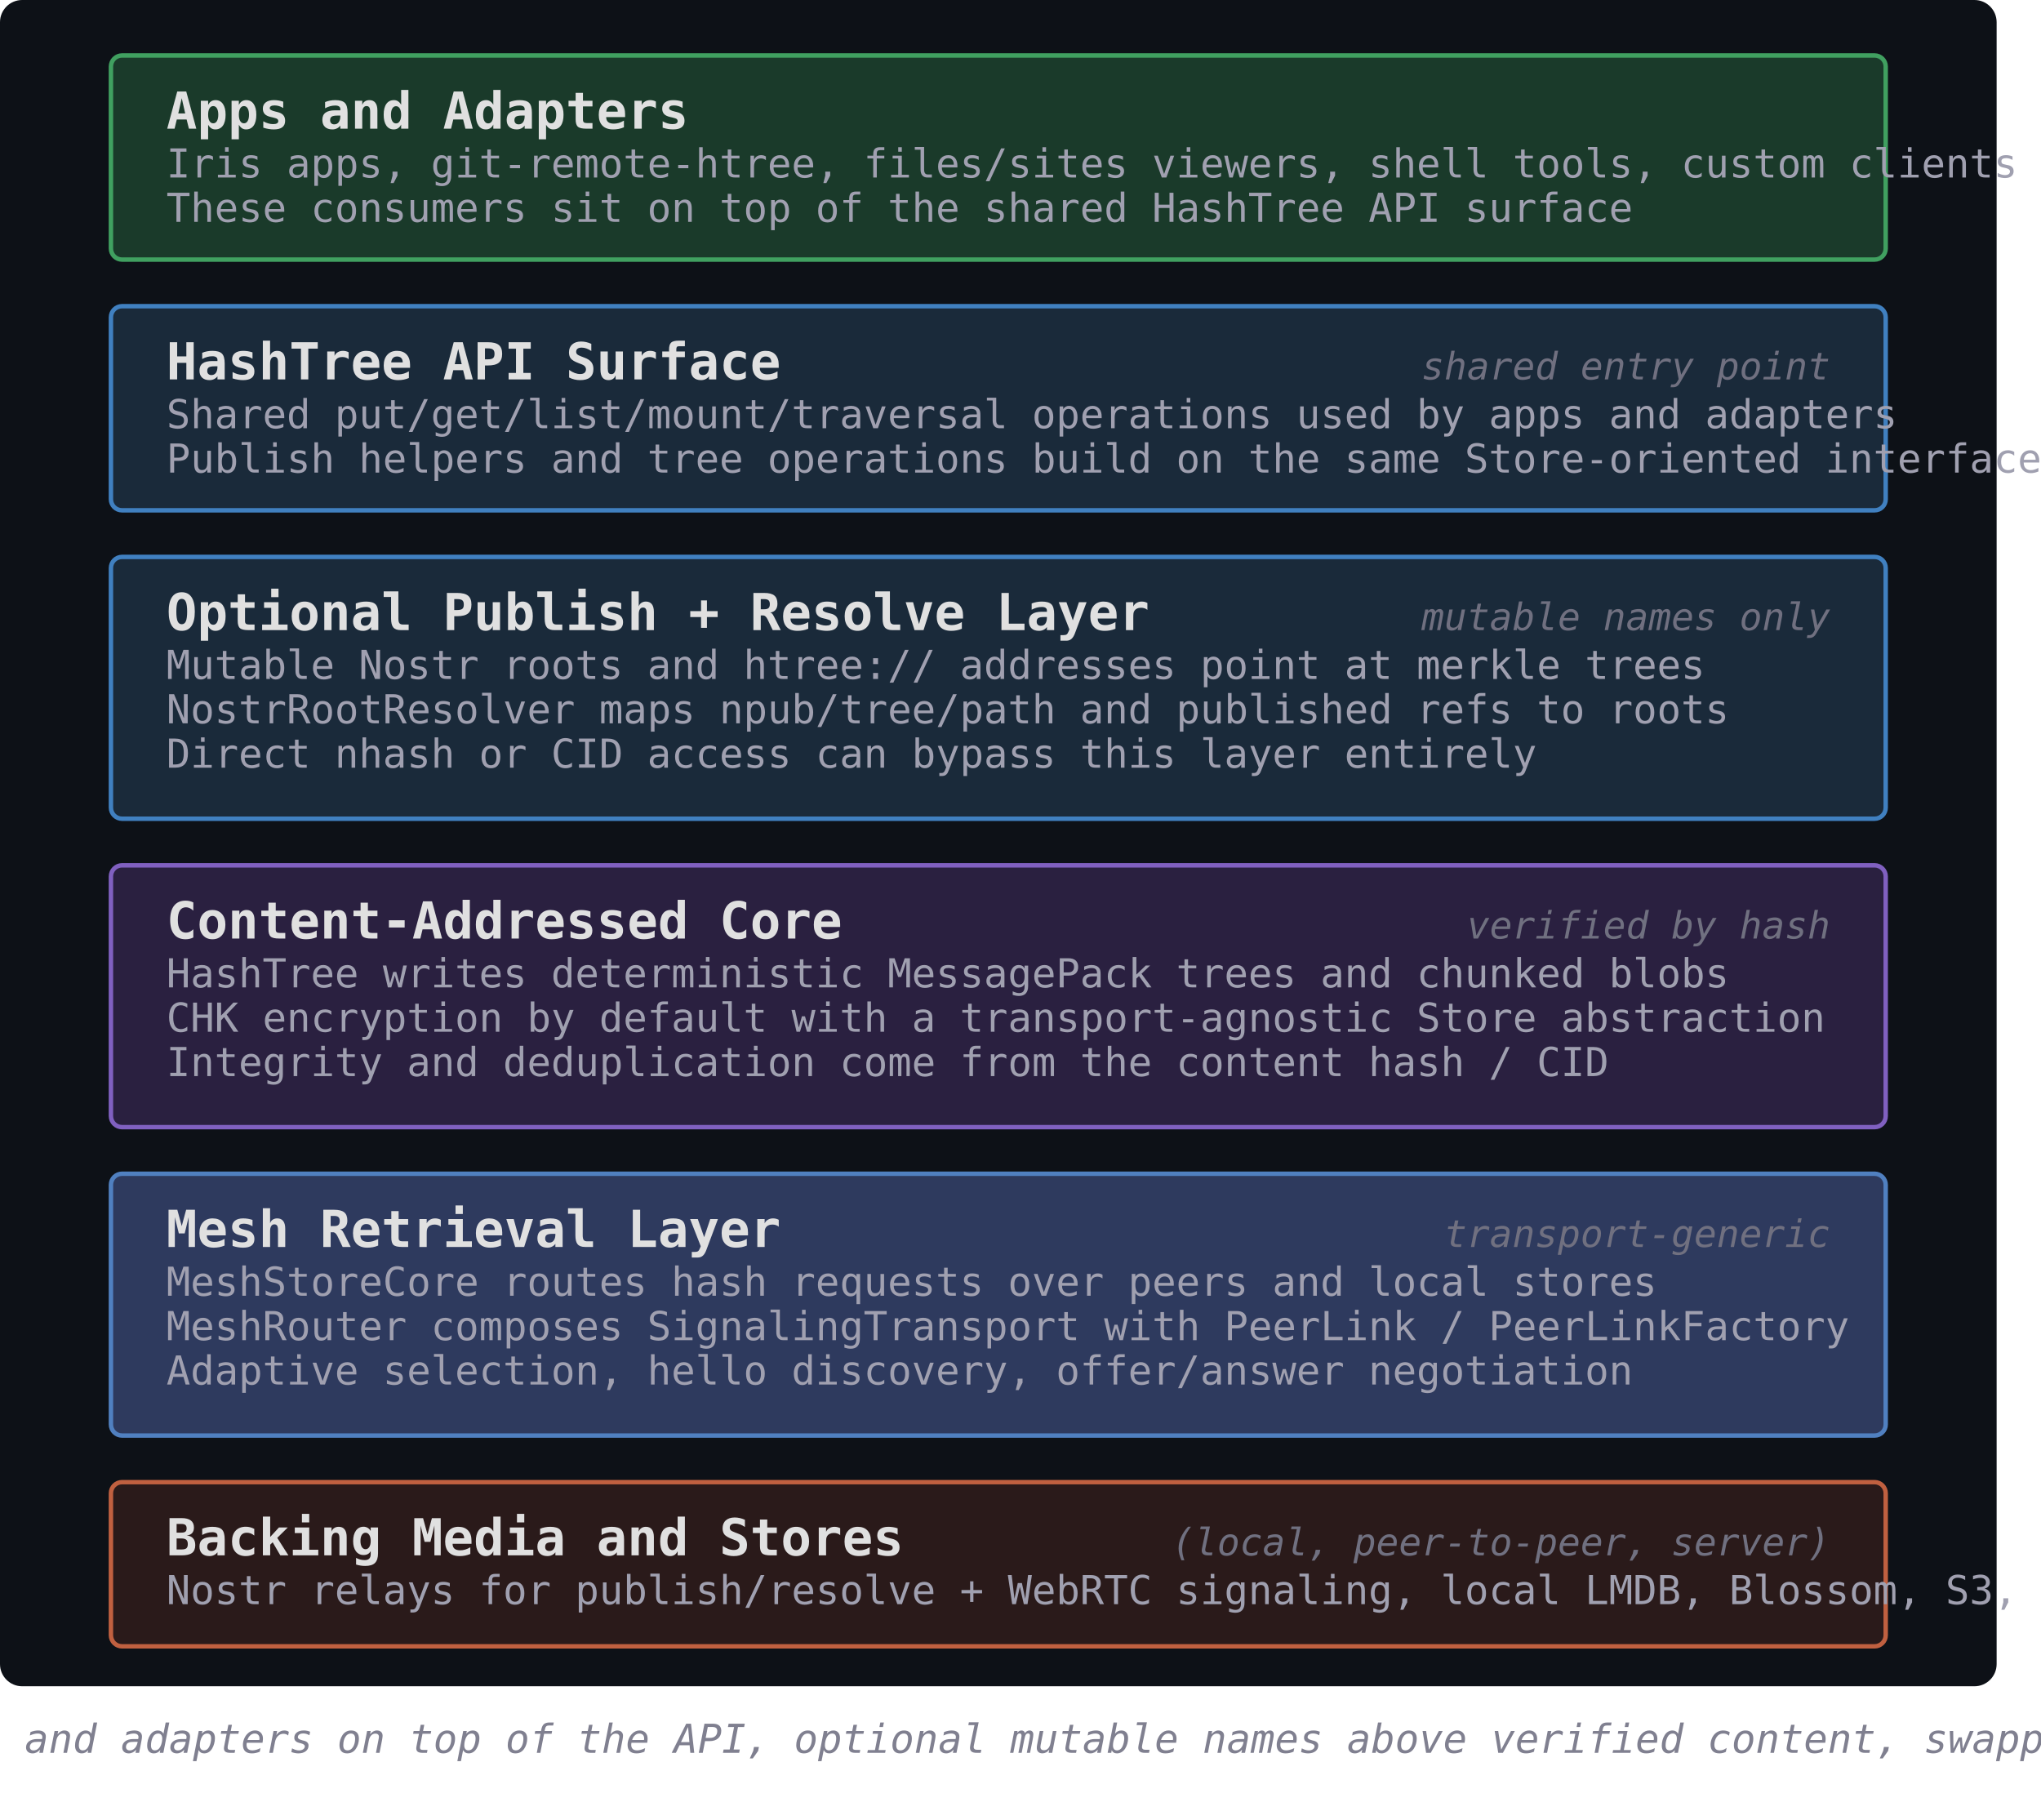
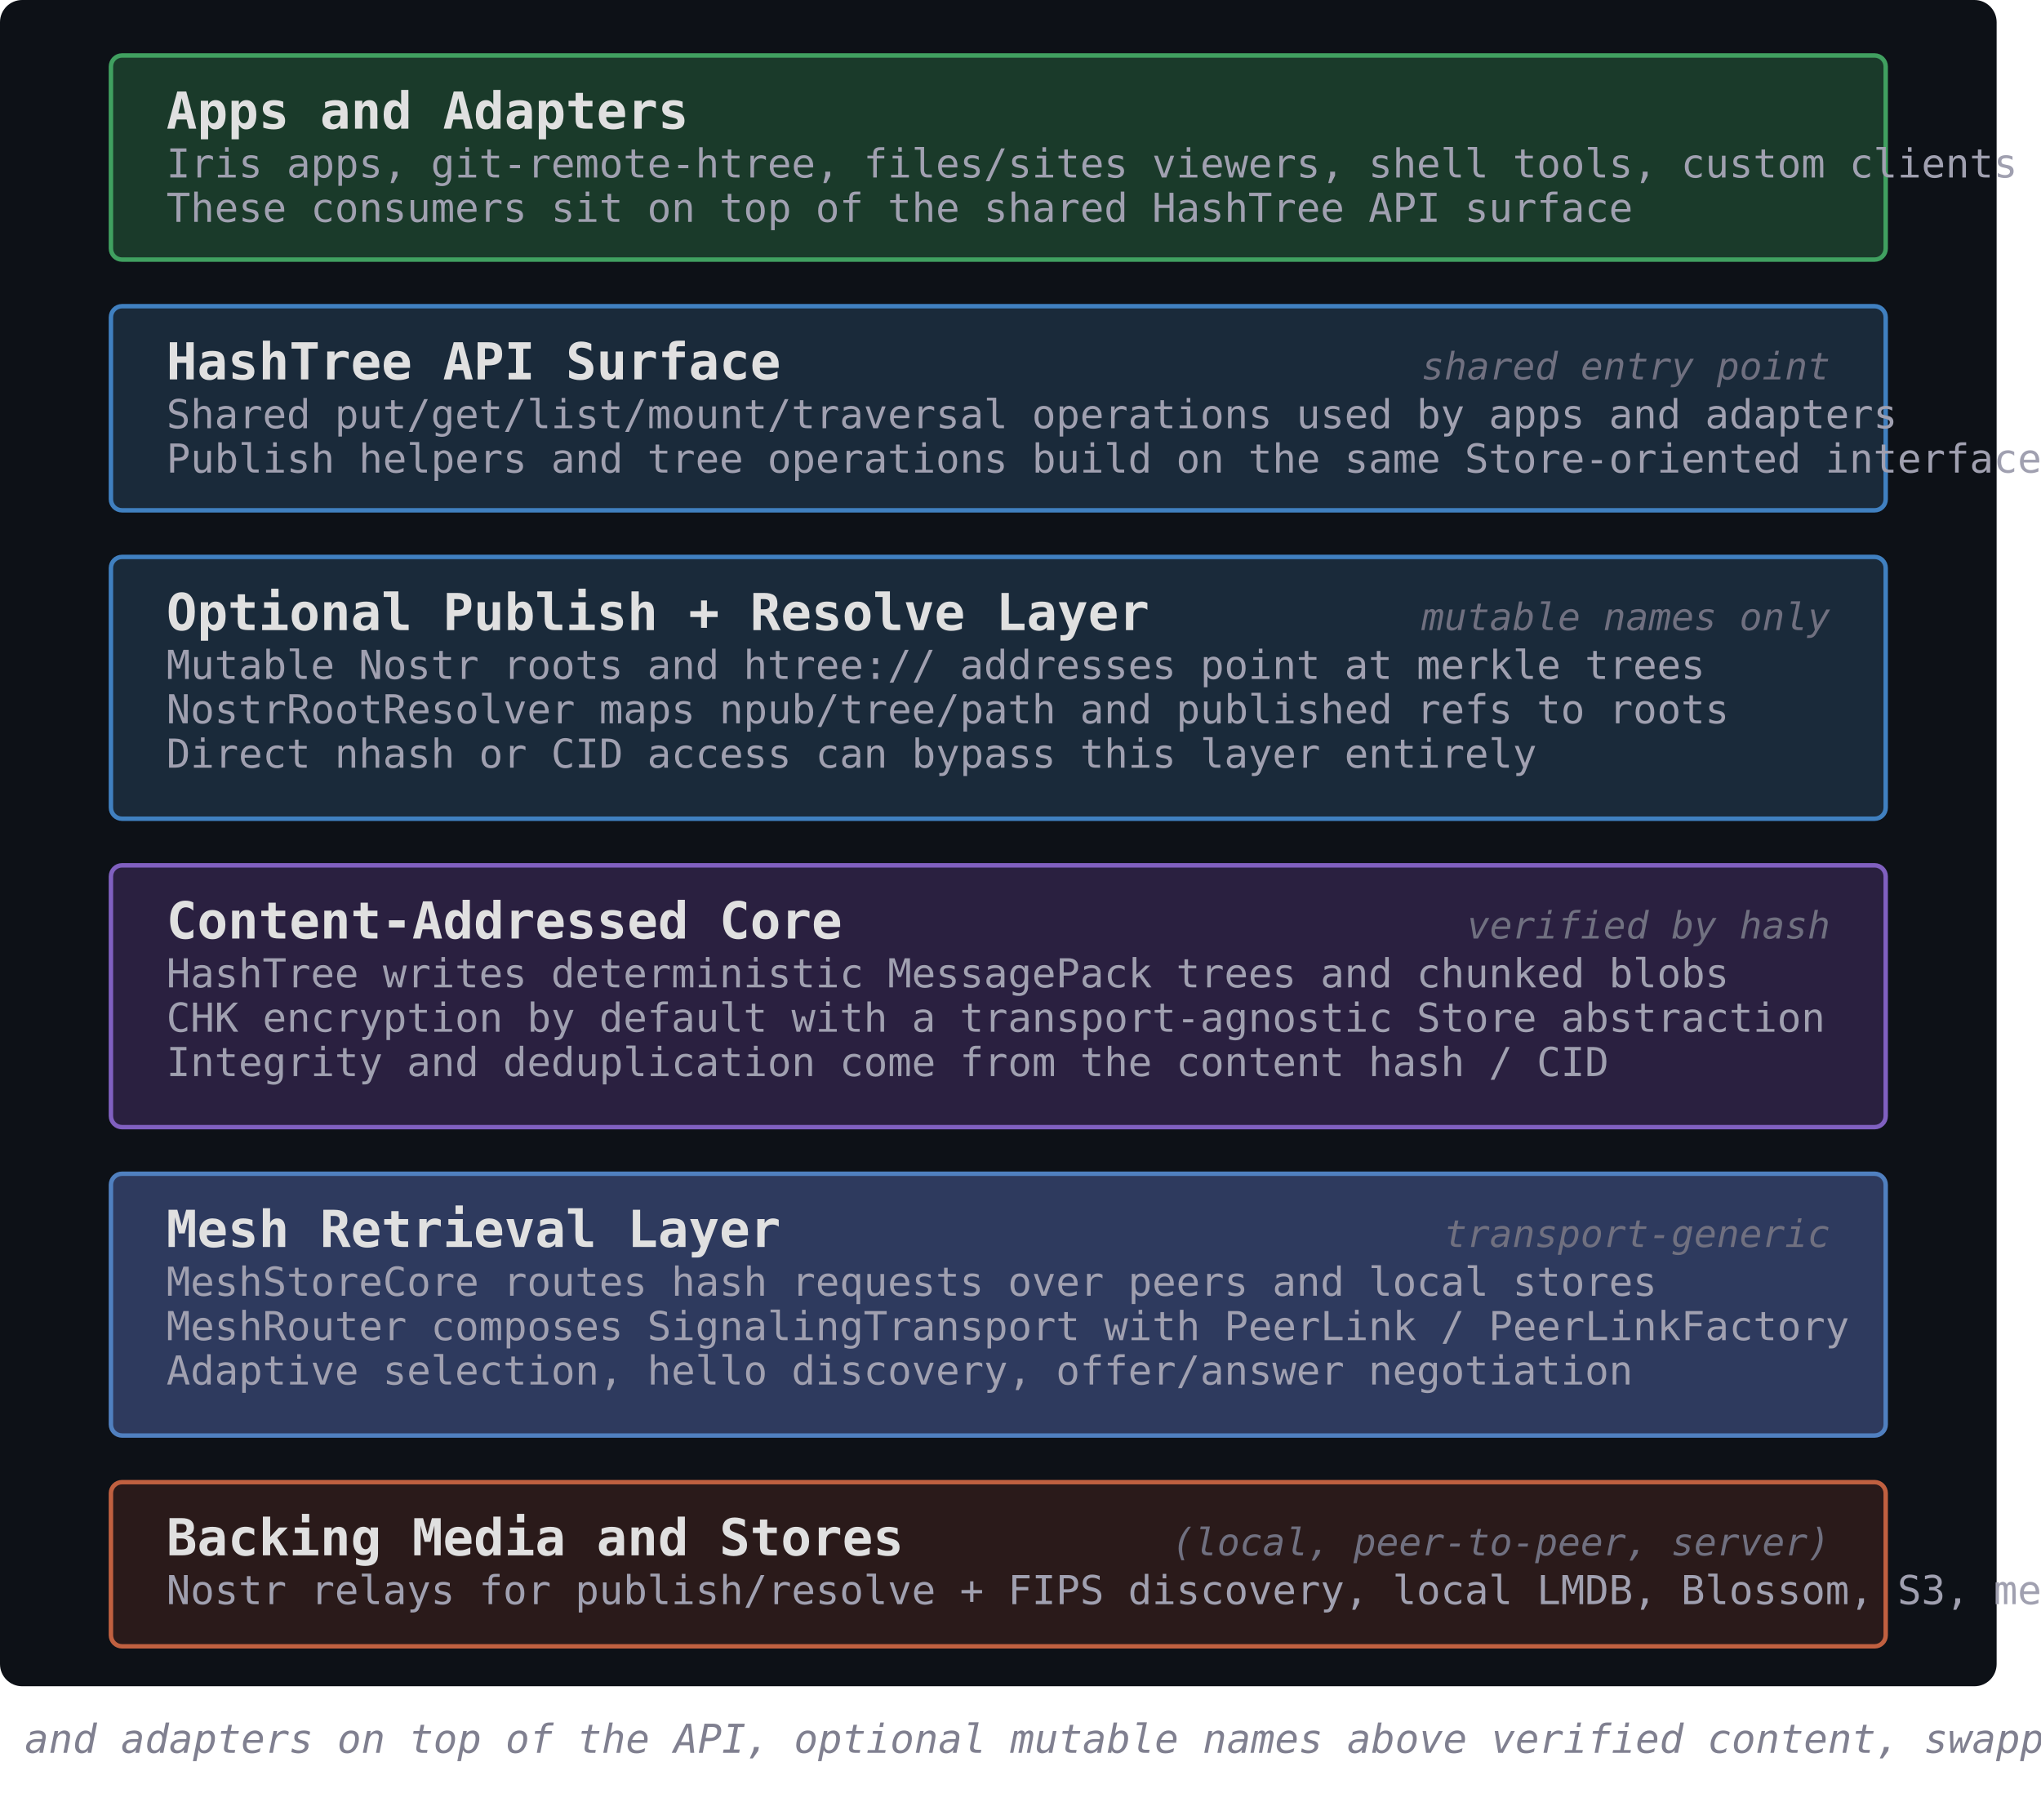
<svg xmlns="http://www.w3.org/2000/svg" viewBox="0 0 920 820" font-family="monospace" font-size="15">
  <style>
    rect.layer    { rx: 5; }
    rect.app      { fill: #1a3a2a; stroke: #40a060; stroke-width: 2; }
    rect.resolve  { fill: #1a2a3a; stroke: #4080c0; stroke-width: 2; }
    rect.core     { fill: #2a2040; stroke: #8060c0; stroke-width: 2; }
    rect.mesh     { fill: #2e3a5e; stroke: #5080c0; stroke-width: 2; }
    rect.xport    { fill: #2a1a1a; stroke: #c06040; stroke-width: 2; }
    text          { fill: #e0e0e0; }
    text.name     { font-size: 23px; font-weight: bold; }
    text.desc     { font-size: 18px; fill: #a0a0b0; }
    text.scope    { font-size: 17px; fill: #707080; font-style: italic; }
    text.caption  { font-size: 18px; fill: #808090; font-style: italic; }
  </style>
  <rect width="900" height="760" fill="#0d1117" rx="10" />
  <rect x="50" y="25" width="800" height="92" class="layer app" />
  <text x="75" y="58" class="name">Apps and Adapters</text>
  <text x="75" y="80" class="desc">Iris apps, git-remote-htree, files/sites viewers, shell tools, custom clients</text>
  <text x="75" y="100" class="desc">These consumers sit on top of the shared HashTree API surface</text>
  <rect x="50" y="138" width="800" height="92" class="layer resolve" />
  <text x="75" y="171" class="name">HashTree API Surface</text>
  <text x="75" y="193" class="desc">Shared put/get/list/mount/traversal operations used by apps and adapters</text>
  <text x="75" y="213" class="desc">Publish helpers and tree operations build on the same Store-oriented interface</text>
  <text x="825" y="171" class="scope" text-anchor="end">shared entry point</text>
  <rect x="50" y="251" width="800" height="118" class="layer resolve" />
  <text x="75" y="284" class="name">Optional Publish + Resolve Layer</text>
  <text x="75" y="306" class="desc">Mutable Nostr roots and htree:// addresses point at merkle trees</text>
  <text x="75" y="326" class="desc">NostrRootResolver maps npub/tree/path and published refs to roots</text>
  <text x="75" y="346" class="desc">Direct nhash or CID access can bypass this layer entirely</text>
  <text x="825" y="284" class="scope" text-anchor="end">mutable names only</text>
  <rect x="50" y="390" width="800" height="118" class="layer core" />
  <text x="75" y="423" class="name">Content-Addressed Core</text>
  <text x="75" y="445" class="desc">HashTree writes deterministic MessagePack trees and chunked blobs</text>
  <text x="75" y="465" class="desc">CHK encryption by default with a transport-agnostic Store abstraction</text>
  <text x="75" y="485" class="desc">Integrity and deduplication come from the content hash / CID</text>
  <text x="825" y="423" class="scope" text-anchor="end">verified by hash</text>
  <rect x="50" y="529" width="800" height="118" class="layer mesh" />
  <text x="75" y="562" class="name">Mesh Retrieval Layer</text>
  <text x="75" y="584" class="desc">MeshStoreCore routes hash requests over peers and local stores</text>
  <text x="75" y="604" class="desc">MeshRouter composes SignalingTransport with PeerLink / PeerLinkFactory</text>
  <text x="75" y="624" class="desc">Adaptive selection, hello discovery, offer/answer negotiation</text>
  <text x="825" y="562" class="scope" text-anchor="end">transport-generic</text>
  <rect x="50" y="668" width="800" height="74" class="layer xport" />
  <text x="75" y="701" class="name">Backing Media and Stores</text>
  <text x="825" y="701" class="scope" text-anchor="end">(local, peer-to-peer, server)</text>
-   <text x="75" y="723" class="desc">Nostr relays for publish/resolve + WebRTC signaling, local LMDB, Blossom, S3, memory</text>
+   <text x="75" y="723" class="desc">Nostr relays for publish/resolve + FIPS discovery, local LMDB, Blossom, S3, memory</text>
  <text x="450" y="790" text-anchor="middle" class="caption">hashtree layer stack - apps and adapters on top of the API, optional mutable names above verified content, swappable transport underneath</text>
</svg>
